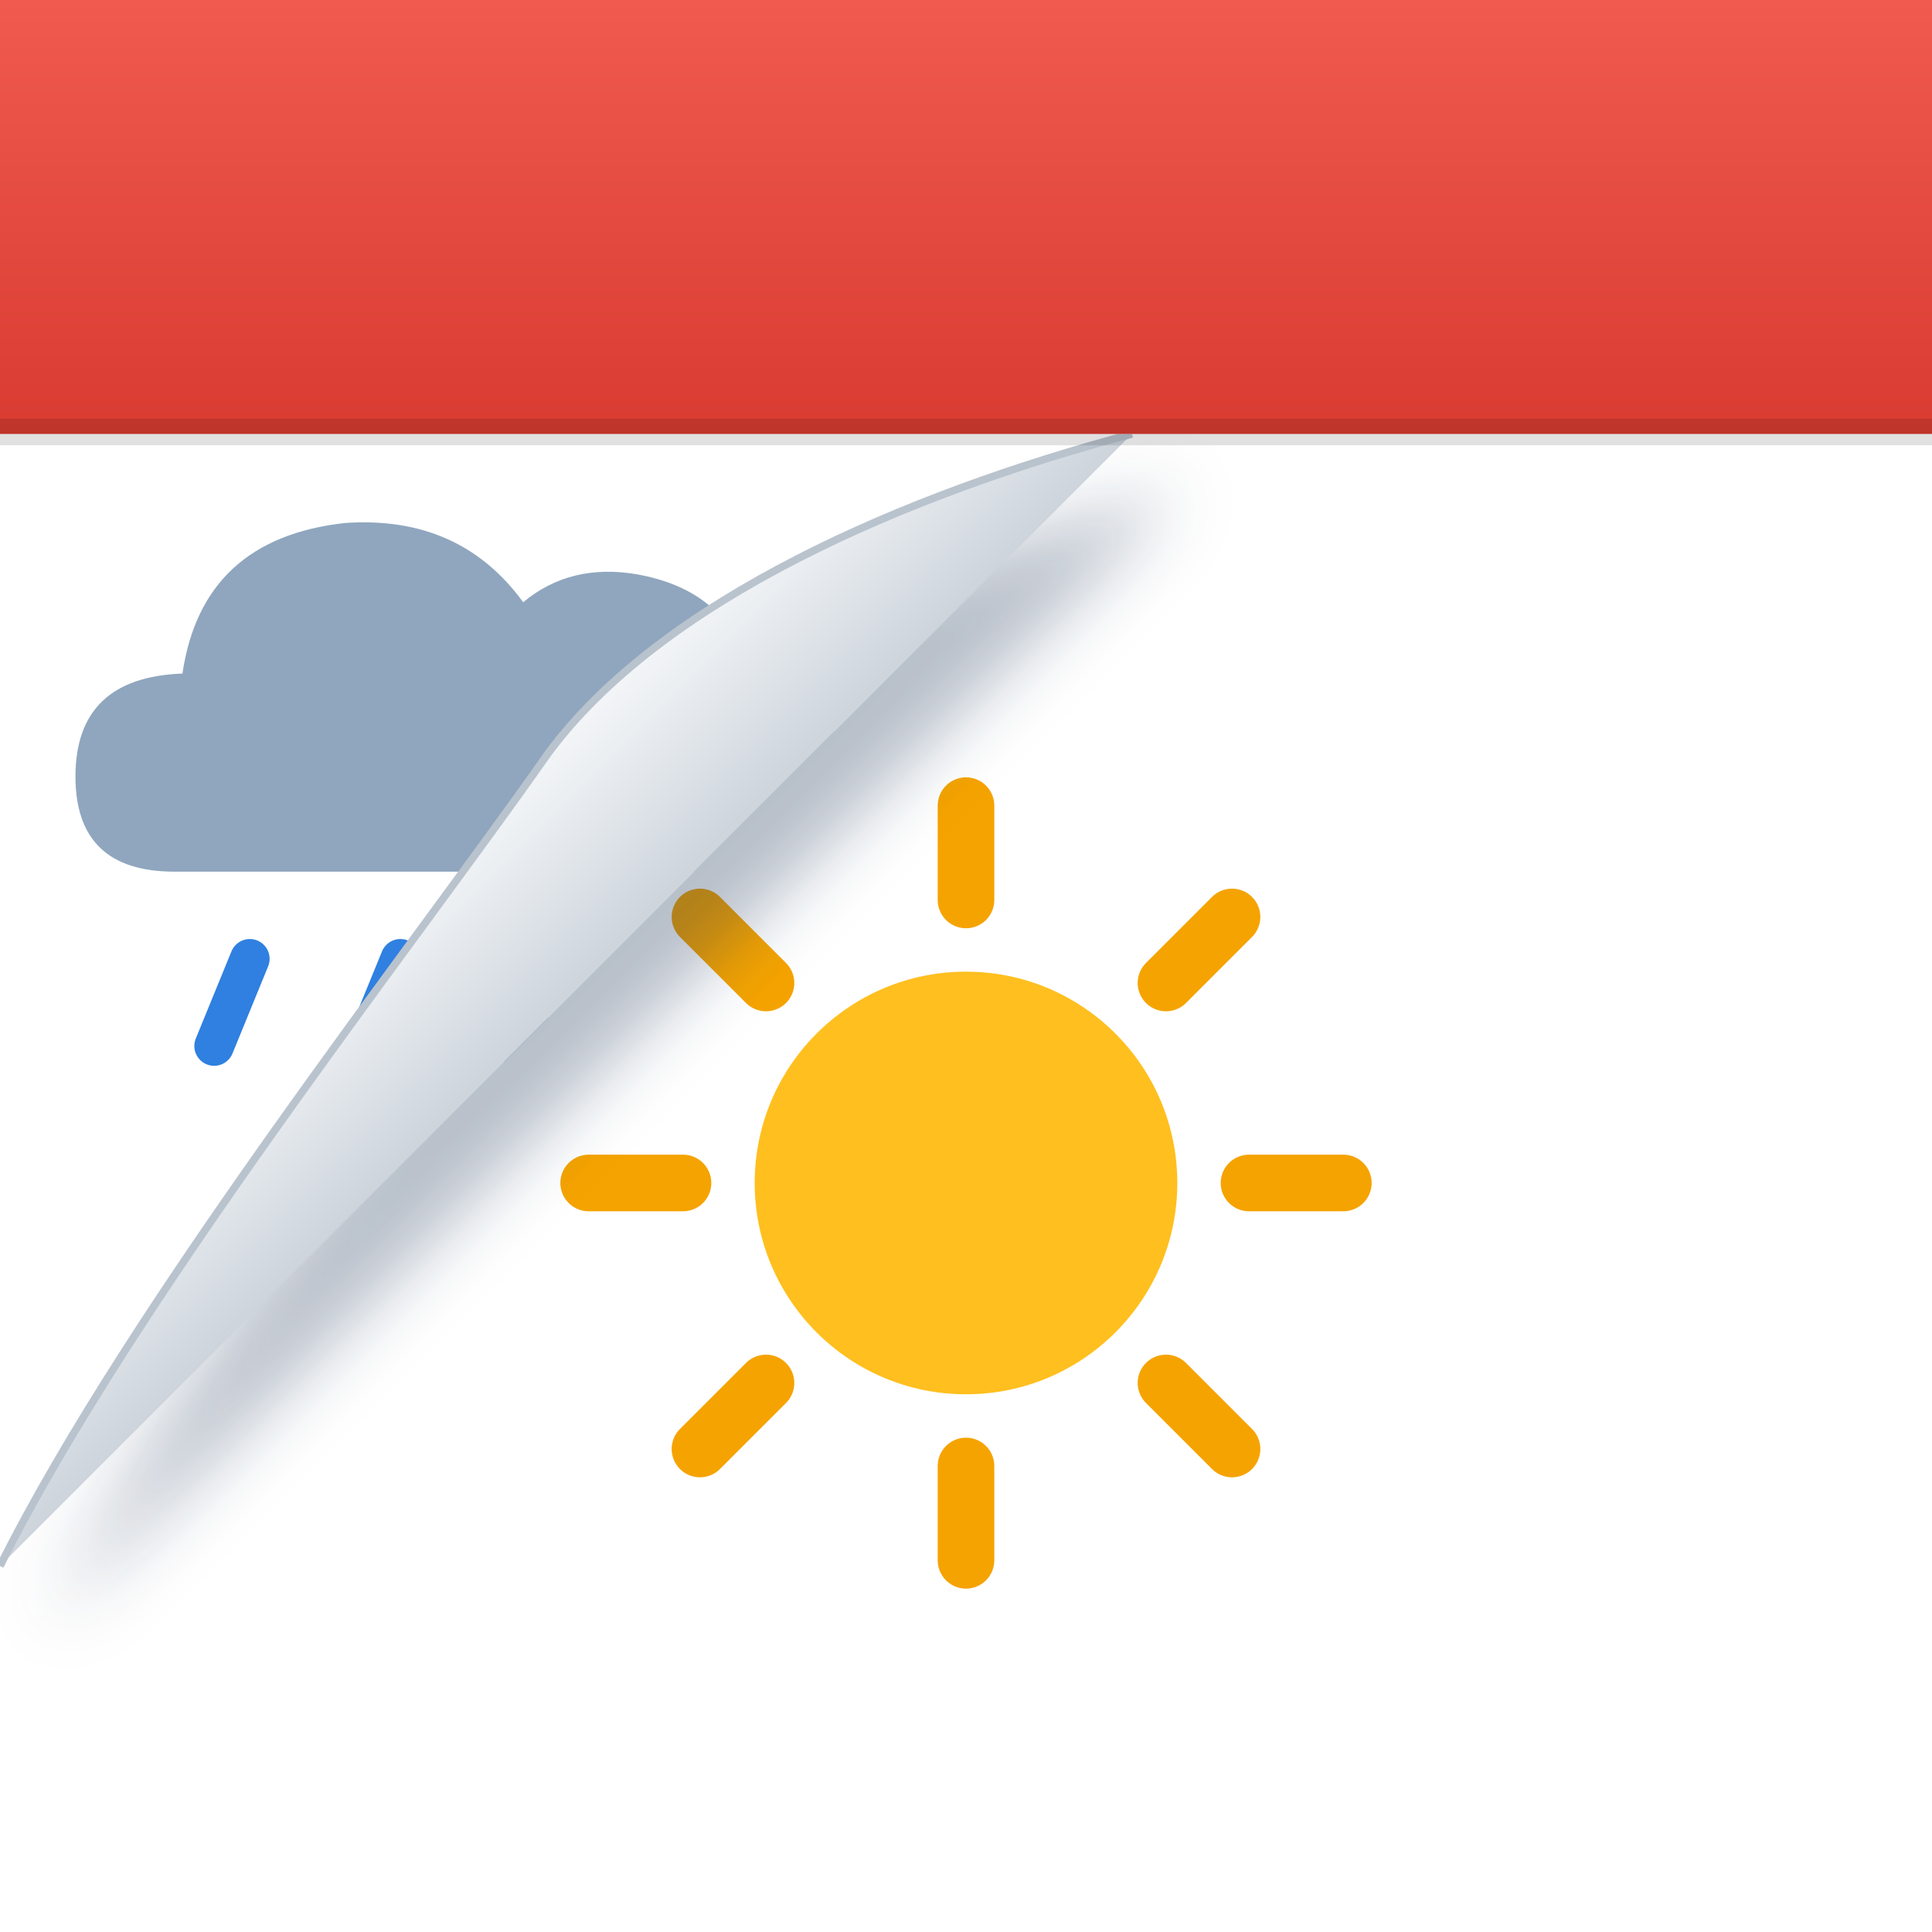
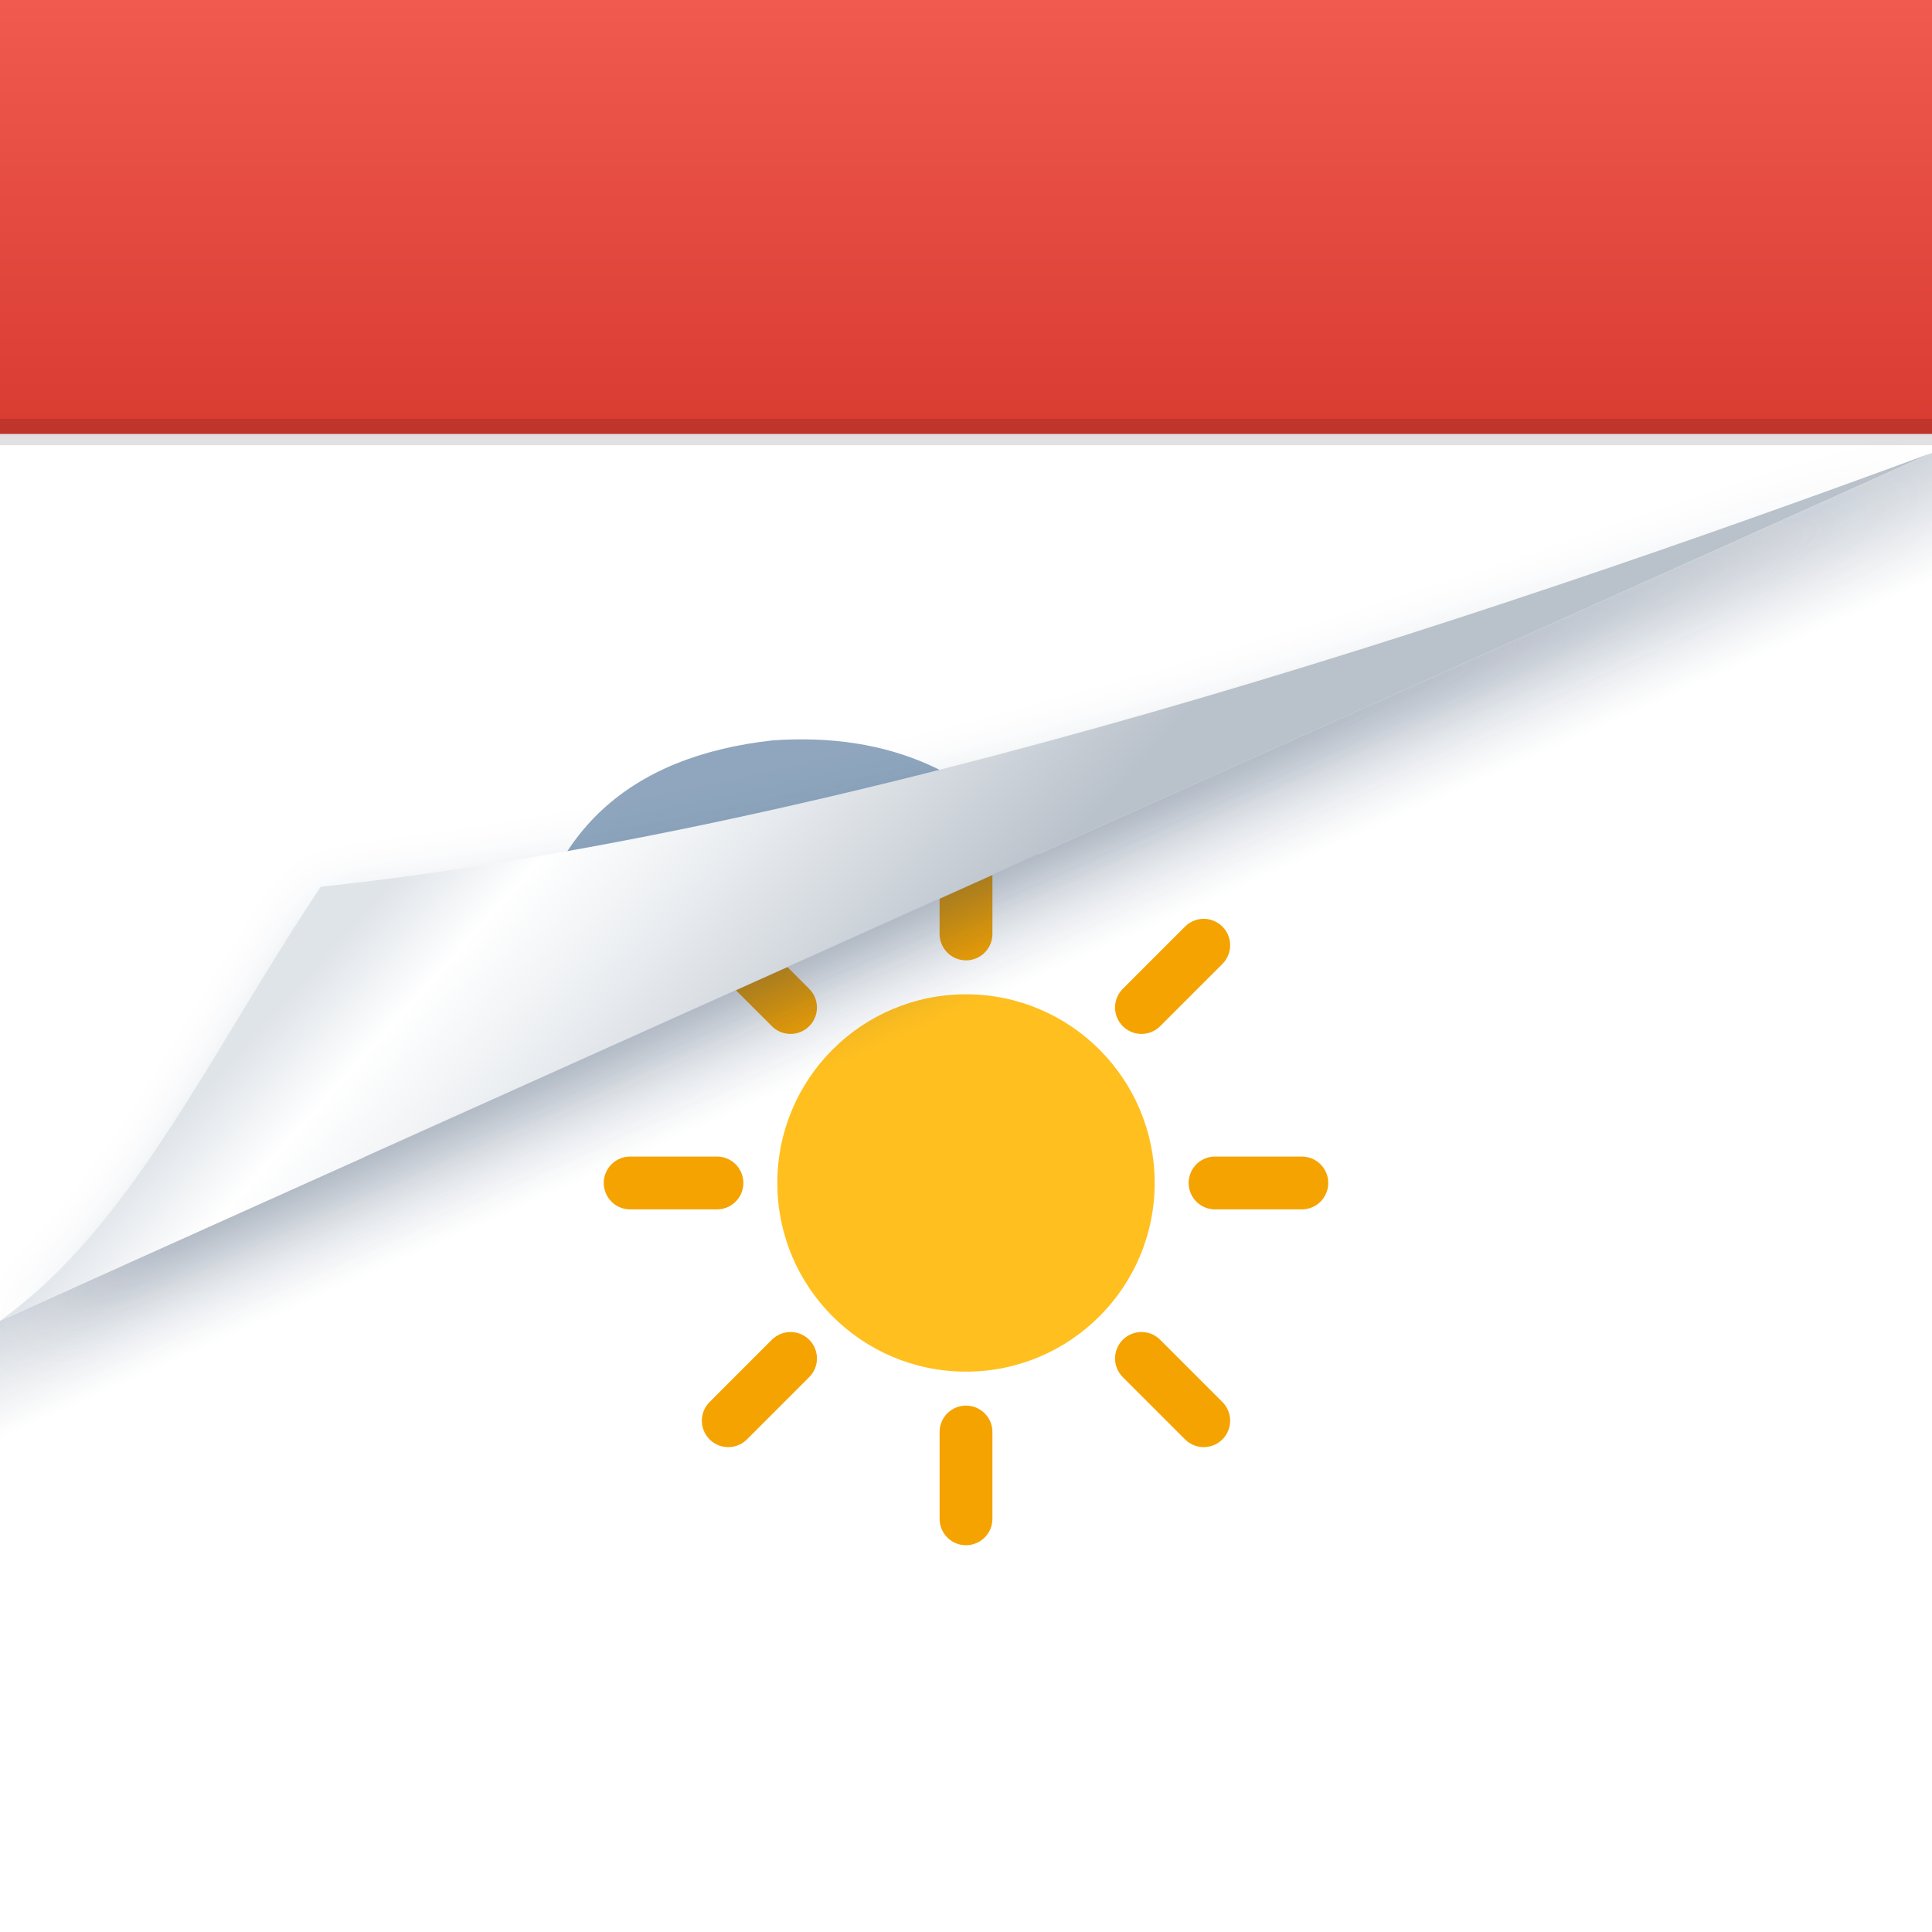
<svg xmlns="http://www.w3.org/2000/svg" viewBox="0 0 1024 1024" width="1024" height="1024">
  <defs>
    <linearGradient id="header" x1="0" y1="0" x2="0" y2="1">
      <stop offset="0" stop-color="#f05a4f" />
      <stop offset="1" stop-color="#d93b31" />
    </linearGradient>
-     <linearGradient id="flap" x1="300" y1="530" x2="200" y2="430" gradientUnits="userSpaceOnUse">
-       <stop offset="0" stop-color="#cdd4dc" />
-       <stop offset="0.6" stop-color="#eef1f4" />
-       <stop offset="1" stop-color="#ffffff" />
+     <linearGradient id="flap" x1="520" y1="500" x2="330" y2="330" gradientUnits="userSpaceOnUse">
+       <stop offset="0" stop-color="#b9c1ca" />
+       <stop offset="0.55" stop-color="#eceff2" />
+       <stop offset="0.8" stop-color="#ffffff" />
+       <stop offset="1" stop-color="#dfe4e9" />
+     </linearGradient>
+     <linearGradient id="foldShade" x1="512" y1="470" x2="536" y2="524" gradientUnits="userSpaceOnUse">
+       <stop offset="0" stop-color="#1d3557" stop-opacity="0.2" />
+       <stop offset="1" stop-color="#1d3557" stop-opacity="0" />
    </linearGradient>
    <filter id="soft" x="-30%" y="-30%" width="160%" height="160%">
-       <feGaussianBlur stdDeviation="18" />
+       <feGaussianBlur stdDeviation="16" />
    </filter>
-     <clipPath id="page">
-       <rect x="0" y="230" width="1024" height="794" />
+     <clipPath id="flat">
+       <path d="M0 230 H1024 V240 L0 700 Z" />
    </clipPath>
  </defs>
  <rect width="1024" height="1024" fill="#ffffff" />
  <g transform="translate(512 627)">
-     <g stroke="#f5a300" stroke-width="30" stroke-linecap="round">
-       <line x1="0" y1="-150" x2="0" y2="-200" />
-       <line x1="106" y1="-106" x2="141" y2="-141" />
-       <line x1="150" y1="0" x2="200" y2="0" />
-       <line x1="106" y1="106" x2="141" y2="141" />
-       <line x1="0" y1="150" x2="0" y2="200" />
-       <line x1="-106" y1="106" x2="-141" y2="141" />
-       <line x1="-150" y1="0" x2="-200" y2="0" />
-       <line x1="-106" y1="-106" x2="-141" y2="-141" />
+     <g stroke="#f5a300" stroke-width="28" stroke-linecap="round">
+       <line x1="0" y1="-132" x2="0" y2="-178" />
+       <line x1="93" y1="-93" x2="126" y2="-126" />
+       <line x1="132" y1="0" x2="178" y2="0" />
+       <line x1="93" y1="93" x2="126" y2="126" />
+       <line x1="0" y1="132" x2="0" y2="178" />
+       <line x1="-93" y1="93" x2="-126" y2="126" />
+       <line x1="-132" y1="0" x2="-178" y2="0" />
+       <line x1="-93" y1="-93" x2="-126" y2="-126" />
    </g>
-     <circle r="112" fill="#ffbf1f" />
+     <circle r="100" fill="#ffbf1f" />
  </g>
-   <g clip-path="url(#page)">
-     <path d="M0 230 H600 L0 830 Z" fill="#ffffff" />
-     <clipPath id="flat">
-       <path d="M0 230 H600 L0 830 Z" />
-     </clipPath>
-     <g clip-path="url(#flat)">
-       <g transform="translate(250 420) scale(1.05)">
-         <path d="M-150 40 Q-200 40 -200 -8 Q-200 -58 -146 -60 Q-136 -128 -64 -136 Q-6 -140 26 -96 Q50 -116 84 -110 Q138 -100 142 -46 Q196 -40 196 0 Q196 40 150 40 Z" fill="#8fa6be" />
-         <g stroke="#2f80e0" stroke-width="20" stroke-linecap="round">
-           <line x1="-112" y1="84" x2="-130" y2="128" />
-           <line x1="-36" y1="84" x2="-54" y2="128" />
-           <line x1="40" y1="84" x2="22" y2="128" />
-         </g>
-       </g>
+   <path d="M1024 240 L0 700 V770 L1024 310 Z" fill="url(#foldShade)" />
+   <g clip-path="url(#flat)">
+     <rect width="1024" height="1024" fill="#ffffff" />
+     <g transform="translate(512 610) scale(1.6)">
+       <path d="M-150 40 Q-200 40 -200 -8 Q-200 -58 -146 -60 Q-136 -128 -64 -136 Q-6 -140 26 -96 Q50 -116 84 -110 Q138 -100 142 -46 Q196 -40 196 0 Q196 40 150 40 Z" fill="#8fa6be" />
    </g>
-     <path d="M600 230 C480 262 350 318 290 400 C220 500 70 690 0 830 Z" transform="translate(26 30)" fill="#1d3557" opacity="0.32" filter="url(#soft)" />
-     <path d="M600 230 C480 262 350 318 290 400 C220 500 70 690 0 830 Z" fill="url(#flap)" />
-     <path d="M600 230 C480 262 350 318 290 400 C220 500 70 690 0 830" fill="none" stroke="#b9c3cd" stroke-width="4" />
  </g>
+   <path d="M0 700 C70 650 110 560 170 470 C450 440 780 330 1024 240 Z" transform="translate(6 12)" fill="#1d3557" opacity="0.22" filter="url(#soft)" />
+   <path d="M0 700 C70 650 110 560 170 470 C450 440 780 330 1024 240 Z" fill="url(#flap)" />
  <rect width="1024" height="230" fill="url(#header)" />
  <rect y="222" width="1024" height="14" fill="#000000" opacity="0.12" />
</svg>
